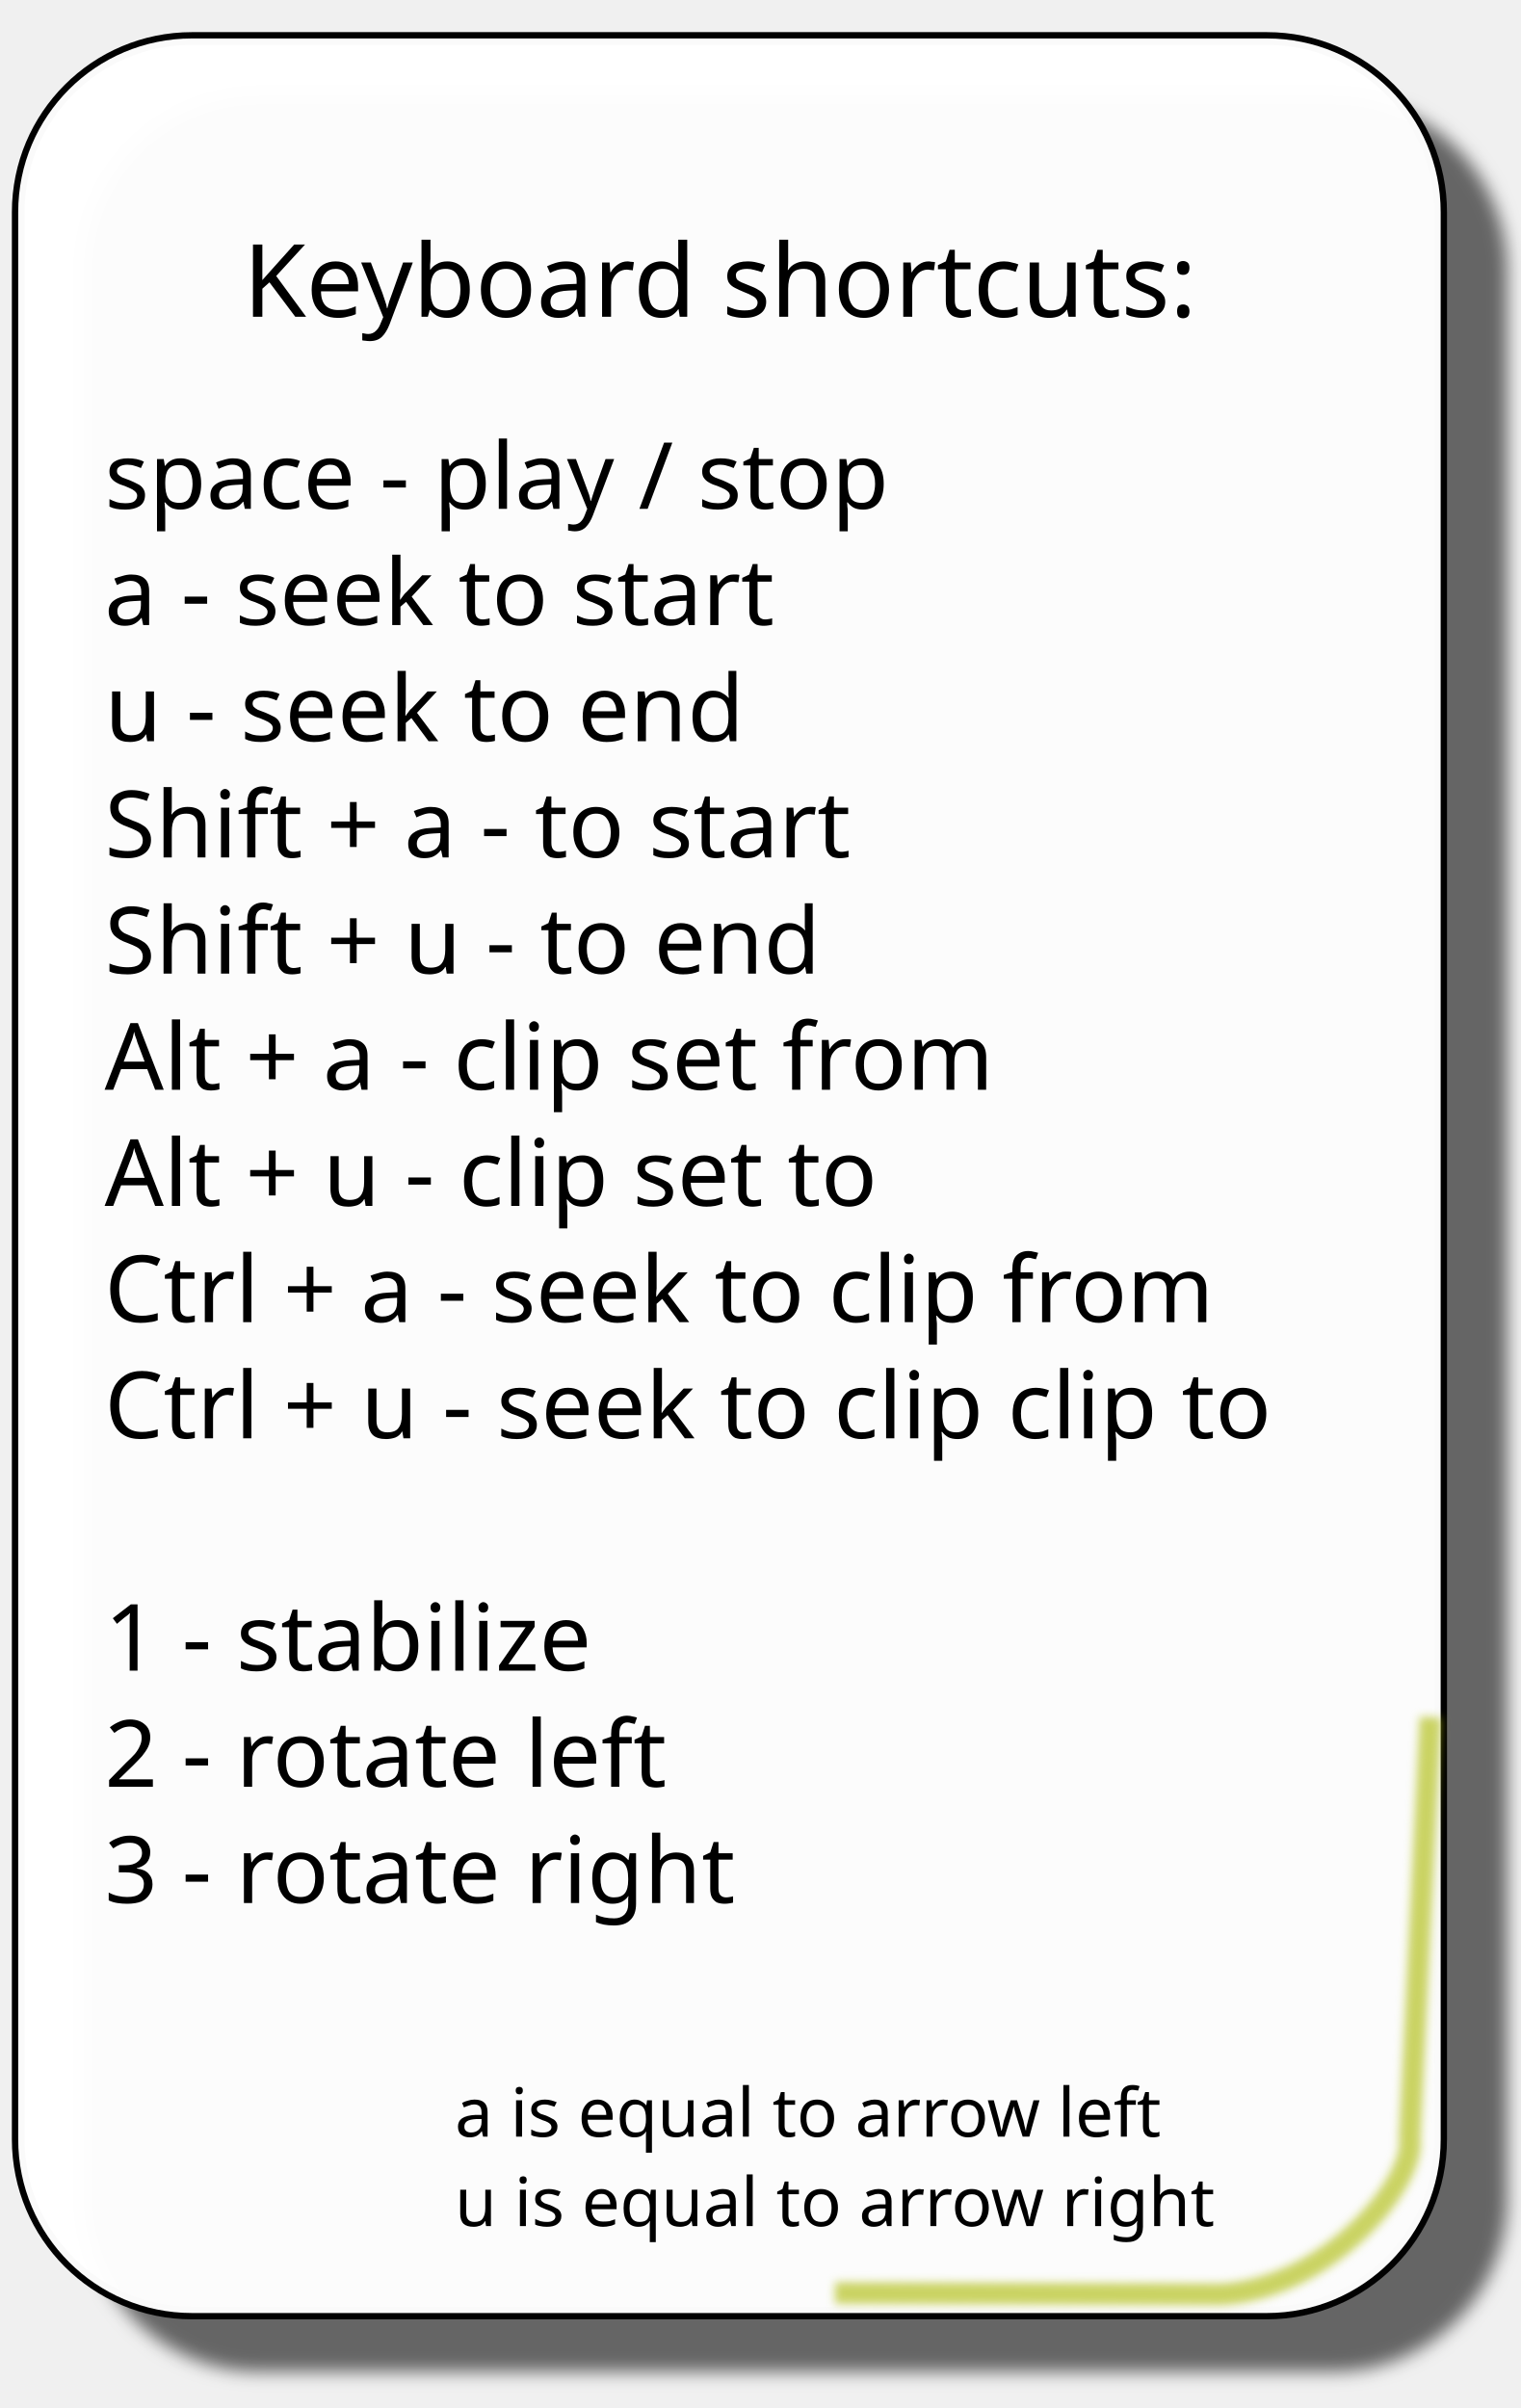
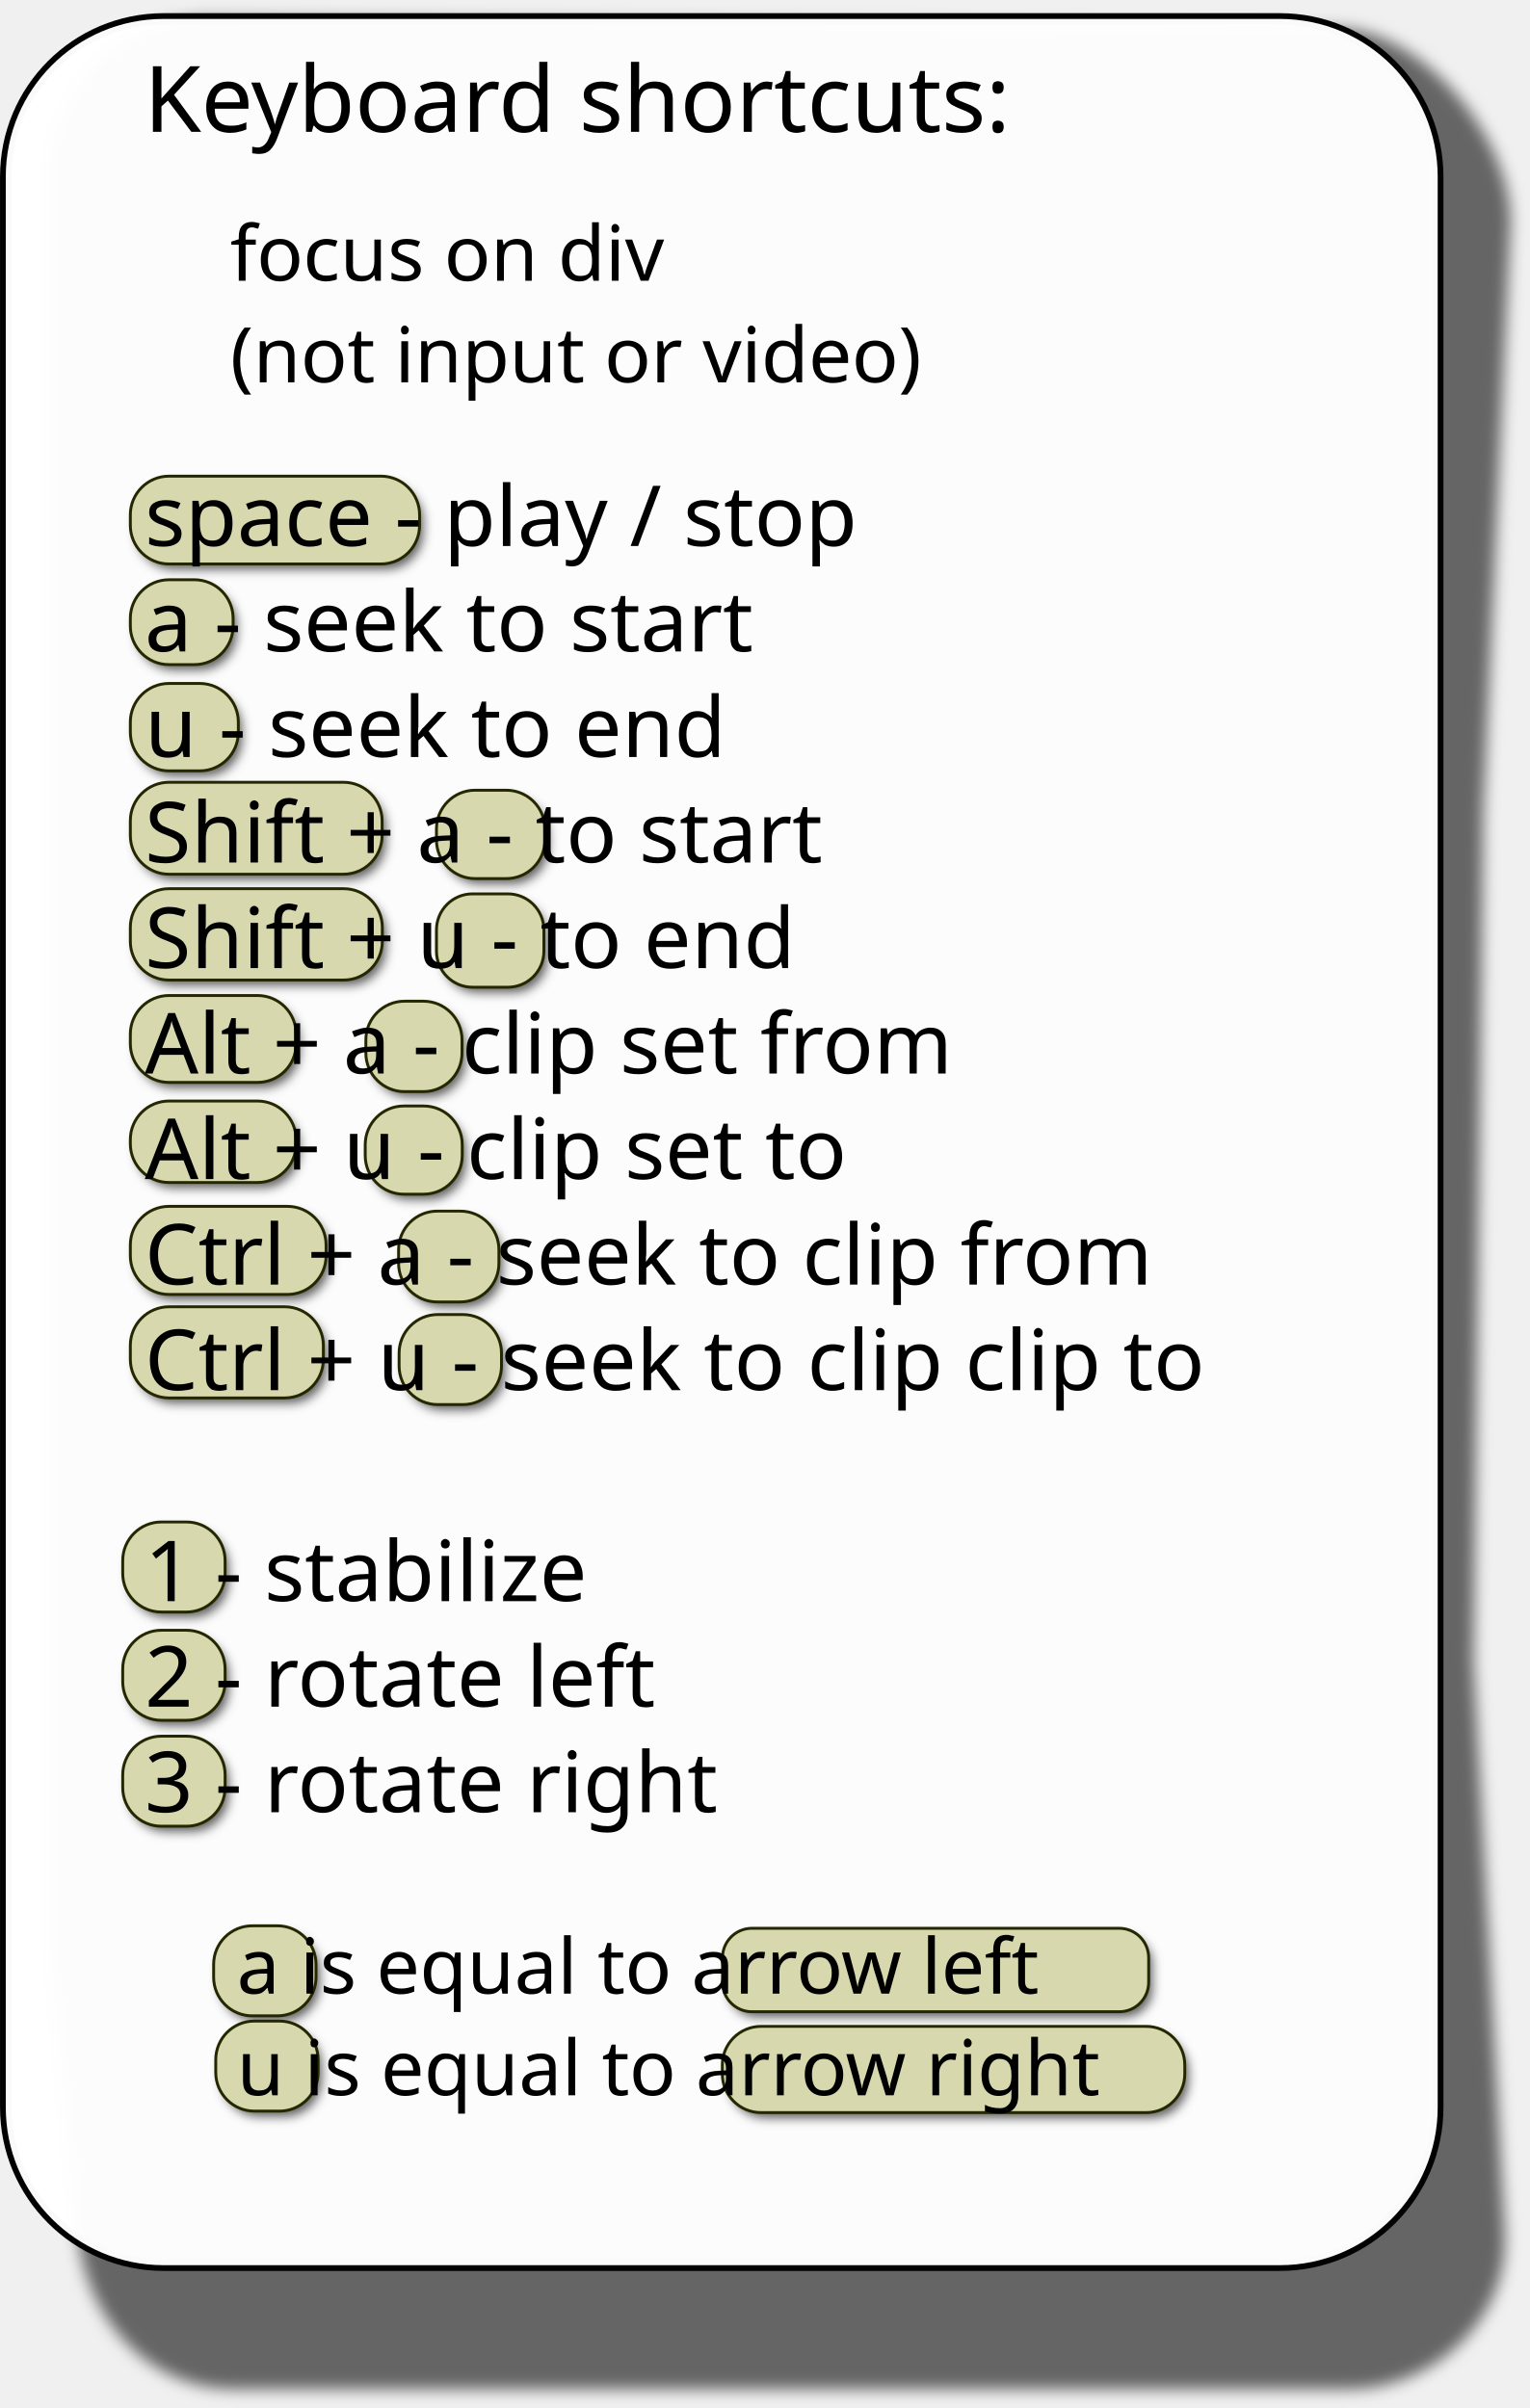
- <svg xmlns="http://www.w3.org/2000/svg" width="240" height="380" viewBox="0 0 63.5 100.542" version="1.1" id="svg1">
+ <svg xmlns="http://www.w3.org/2000/svg" width="265.619" height="418.374" viewBox="0 0 70.278 110.695" version="1.1" id="svg1">
  <defs id="defs1">
-     <filter style="color-interpolation-filters:sRGB" id="filter1" x="-0.015" y="-0.009" width="1.029" height="1.018">
+     <filter style="color-interpolation-filters:sRGB" id="filter1" x="-0.013" y="-0.008" width="1.026" height="1.016">
      <feGaussianBlur stdDeviation="0.359" id="feGaussianBlur1" />
    </filter>
-     <filter style="color-interpolation-filters:sRGB" id="filter12" x="-0.019" y="-0.021" width="1.057" height="1.059">
-       <feGaussianBlur stdDeviation="0.199" id="feGaussianBlur12" />
+     <filter style="color-interpolation-filters:sRGB" id="filter2" x="-0.011" y="-0.007" width="1.022" height="1.014">
+       <feGaussianBlur stdDeviation="0.225" id="feGaussianBlur2" />
    </filter>
  </defs>
-   <g id="layer1">
-     <rect style="mix-blend-mode:normal;fill:#000000;fill-opacity:1;stroke:none;stroke-width:0.767;stroke-linecap:round;stroke-linejoin:round;stroke-dasharray:0.767, 0.767;paint-order:stroke fill markers;filter:url(#filter1);opacity:0.582" id="rect1-7" width="59.388" height="94.97" x="3.544" y="4.051" ry="7.254" />
-     <rect style="fill:#ffffff;fill-opacity:0.98;stroke:#010101;stroke-width:0.529;stroke-linecap:round;stroke-linejoin:round;stroke-dasharray:none;stroke-dashoffset:0;stroke-opacity:1;paint-order:stroke fill markers" id="rect1" width="59.388" height="94.97" x="0.76" y="1.606" ry="7.254" />
-     <text xml:space="preserve" style="font-style:normal;font-variant:normal;font-weight:normal;font-stretch:normal;font-size:4.233px;line-height:1.25;font-family:'FFX LCD';-inkscape-font-specification:'FFX LCD';letter-spacing:0px;word-spacing:0px;fill:#000000;fill-opacity:1;stroke:none;stroke-width:0.265" x="10.158" y="13.23" id="text1">
-       <tspan id="tspan1" style="font-style:normal;font-variant:normal;font-weight:normal;font-stretch:normal;font-family:sans-serif;-inkscape-font-specification:sans-serif;stroke-width:0.265" x="10.158" y="13.23">Keyboard shortcuts:</tspan>
+   <g id="layer1" transform="translate(-0.4949518,-0.7360158)">
+     <path id="rect1-7" style="opacity:0.582;stroke-width:0.767;stroke-linecap:round;stroke-linejoin:round;stroke-dasharray:0.767, 0.767;paint-order:stroke fill markers;filter:url(#filter1)" d="m 10.078,1.599 51.841,0.432 c 4.019,0.034 8.305,5.337 7.973,9.342 l -1.23,26.581 -0.453,39.145 1.441,26.215 c 0.221,4.013 -3.235,7.254 -7.254,7.254 H 11.313 c -4.019,0 -6.887,-3.252 -7.254,-7.254 L 2.824,89.839 V 8.853 c 0,-4.019 3.236,-7.288 7.254,-7.254 z" />
+     <rect style="fill:#ffffff;fill-opacity:0.98;stroke:#010101;stroke-width:0.529;stroke-linecap:round;stroke-linejoin:round;stroke-dasharray:none;stroke-dashoffset:0;stroke-opacity:1;paint-order:stroke fill markers" id="rect1" width="65.806" height="103.26" x="0.76" y="1.606" ry="7.254" />
+     <g id="g22-7" transform="translate(0.4797908,0.1607296)" style="mix-blend-mode:normal;fill:#202020;fill-opacity:0.723;stroke:none;filter:url(#filter2)">
+       <rect style="fill:#202020;fill-opacity:0.723;stroke:none;stroke-width:0.265;stroke-linecap:round;stroke-linejoin:round;stroke-dasharray:none;stroke-opacity:1;paint-order:stroke fill markers" id="rect20-7-0-0-5" width="8.738" height="4.058" x="6.304" y="61.025" ry="1.71" />
+       <rect style="fill:#202020;fill-opacity:0.723;stroke:none;stroke-width:0.265;stroke-linecap:round;stroke-linejoin:round;stroke-dasharray:none;stroke-opacity:1;paint-order:stroke fill markers" id="rect20-7-9" width="13.16" height="3.904" x="6.304" y="22.842" ry="1.71" />
+       <rect style="fill:#202020;fill-opacity:0.723;stroke:none;stroke-width:0.265;stroke-linecap:round;stroke-linejoin:round;stroke-dasharray:none;stroke-opacity:1;paint-order:stroke fill markers" id="rect20-7-5-6" width="4.59" height="3.768" x="6.304" y="27.604" ry="1.71" />
+       <rect style="fill:#202020;fill-opacity:0.723;stroke:none;stroke-width:0.265;stroke-linecap:round;stroke-linejoin:round;stroke-dasharray:none;stroke-opacity:1;paint-order:stroke fill markers" id="rect20-7-7-2" width="4.83" height="3.886" x="6.304" y="32.371" ry="1.71" />
+       <rect style="fill:#202020;fill-opacity:0.723;stroke:none;stroke-width:0.265;stroke-linecap:round;stroke-linejoin:round;stroke-dasharray:none;stroke-opacity:1;paint-order:stroke fill markers" id="rect20-7-0-17" width="11.438" height="4.093" x="6.304" y="36.914" ry="1.71" />
+       <rect style="fill:#202020;fill-opacity:0.723;stroke:none;stroke-width:0.265;stroke-linecap:round;stroke-linejoin:round;stroke-dasharray:none;stroke-opacity:1;paint-order:stroke fill markers" id="rect20-7-8-85" width="4.851" height="3.93" x="20.373" y="37.279" ry="1.71" />
+       <rect style="fill:#202020;fill-opacity:0.723;stroke:none;stroke-width:0.265;stroke-linecap:round;stroke-linejoin:round;stroke-dasharray:none;stroke-opacity:1;paint-order:stroke fill markers" id="rect20-7-0-1-7" width="11.447" height="4.067" x="6.304" y="41.806" ry="1.71" />
+       <rect style="fill:#202020;fill-opacity:0.723;stroke:none;stroke-width:0.265;stroke-linecap:round;stroke-linejoin:round;stroke-dasharray:none;stroke-opacity:1;paint-order:stroke fill markers" id="rect20-7-8-4-4" width="4.804" height="4.16" x="20.373" y="42.043" ry="1.592" />
+       <rect style="fill:#202020;fill-opacity:0.723;stroke:none;stroke-width:0.265;stroke-linecap:round;stroke-linejoin:round;stroke-dasharray:none;stroke-opacity:1;paint-order:stroke fill markers" id="rect20-7-0-6-1" width="7.487" height="3.862" x="6.304" y="46.716" ry="1.71" />
+       <rect style="fill:#202020;fill-opacity:0.723;stroke:none;stroke-width:0.265;stroke-linecap:round;stroke-linejoin:round;stroke-dasharray:none;stroke-opacity:1;paint-order:stroke fill markers" id="rect20-7-8-8-8" width="4.286" height="4.024" x="17.128" y="46.978" ry="1.71" />
+       <rect style="fill:#202020;fill-opacity:0.723;stroke:none;stroke-width:0.265;stroke-linecap:round;stroke-linejoin:round;stroke-dasharray:none;stroke-opacity:1;paint-order:stroke fill markers" id="rect20-7-0-64-5" width="7.487" height="3.612" x="6.304" y="51.567" ry="1.71" />
+       <rect style="fill:#202020;fill-opacity:0.723;stroke:none;stroke-width:0.265;stroke-linecap:round;stroke-linejoin:round;stroke-dasharray:none;stroke-opacity:1;paint-order:stroke fill markers" id="rect20-7-8-9-9" width="4.325" height="3.922" x="17.099" y="51.795" ry="1.71" />
+       <rect style="fill:#202020;fill-opacity:0.723;stroke:none;stroke-width:0.265;stroke-linecap:round;stroke-linejoin:round;stroke-dasharray:none;stroke-opacity:1;paint-order:stroke fill markers" id="rect20-7-0-8-7" width="8.863" height="3.916" x="6.304" y="56.409" ry="1.71" />
+       <rect style="fill:#202020;fill-opacity:0.723;stroke:none;stroke-width:0.265;stroke-linecap:round;stroke-linejoin:round;stroke-dasharray:none;stroke-opacity:1;paint-order:stroke fill markers" id="rect20-7-8-7-5" width="4.478" height="4.042" x="18.632" y="56.628" ry="1.71" />
+       <rect style="fill:#202020;fill-opacity:0.723;stroke:none;stroke-width:0.265;stroke-linecap:round;stroke-linejoin:round;stroke-dasharray:none;stroke-opacity:1;paint-order:stroke fill markers" id="rect20-7-8-6-3" width="4.572" height="4.007" x="18.656" y="61.382" ry="1.71" />
+       <rect style="fill:#202020;fill-opacity:0.723;stroke:none;stroke-width:0.265;stroke-linecap:round;stroke-linejoin:round;stroke-dasharray:none;stroke-opacity:1;paint-order:stroke fill markers" id="rect20-7-8-6-9-8" width="4.572" height="4.007" x="5.954" y="70.918" ry="1.71" />
+       <rect style="fill:#202020;fill-opacity:0.723;stroke:none;stroke-width:0.265;stroke-linecap:round;stroke-linejoin:round;stroke-dasharray:none;stroke-opacity:1;paint-order:stroke fill markers" id="rect20-7-8-6-7-8" width="4.572" height="4.007" x="5.954" y="75.895" ry="1.71" />
+       <rect style="fill:#202020;fill-opacity:0.723;stroke:none;stroke-width:0.265;stroke-linecap:round;stroke-linejoin:round;stroke-dasharray:none;stroke-opacity:1;paint-order:stroke fill markers" id="rect20-7-8-6-5-3" width="4.572" height="4.007" x="5.954" y="80.764" ry="1.71" />
+       <rect style="fill:#202020;fill-opacity:0.723;stroke:none;stroke-width:0.265;stroke-linecap:round;stroke-linejoin:round;stroke-dasharray:none;stroke-opacity:1;paint-order:stroke fill markers" id="rect20-7-8-6-5-6-1" width="4.572" height="4.007" x="10.132" y="89.481" ry="1.71" />
+       <rect style="fill:#202020;fill-opacity:0.723;stroke:none;stroke-width:0.265;stroke-linecap:round;stroke-linejoin:round;stroke-dasharray:none;stroke-opacity:1;paint-order:stroke fill markers" id="rect20-7-8-6-5-98-8" width="4.572" height="4.007" x="10.229" y="93.861" ry="1.71" />
+       <rect style="fill:#202020;fill-opacity:0.723;stroke:none;stroke-width:0.265;stroke-linecap:round;stroke-linejoin:round;stroke-dasharray:none;stroke-opacity:1;paint-order:stroke fill markers" id="rect20-7-8-6-5-0-9" width="21.12" height="3.831" x="33.51" y="94.105" ry="1.71" />
+       <rect style="fill:#202020;fill-opacity:0.723;stroke:none;stroke-width:0.265;stroke-linecap:round;stroke-linejoin:round;stroke-dasharray:none;stroke-opacity:1;paint-order:stroke fill markers" id="rect20-7-8-6-5-4-6" width="19.452" height="3.703" x="33.518" y="89.596" ry="1.286" />
+     </g>
+     <text xml:space="preserve" style="font-style:normal;font-variant:normal;font-weight:normal;font-stretch:normal;font-size:4.233px;line-height:1.25;font-family:'FFX LCD';-inkscape-font-specification:'FFX LCD';letter-spacing:0px;word-spacing:0px;fill:#000000;fill-opacity:1;stroke:none;stroke-width:0.265" x="7.118" y="6.798" id="text1">
+       <tspan id="tspan1" style="font-style:normal;font-variant:normal;font-weight:normal;font-stretch:normal;font-family:Sans;-inkscape-font-specification:Sans;stroke-width:0.265" x="7.118" y="6.798">Keyboard shortcuts:</tspan>
    </text>
-     <text xml:space="preserve" style="font-style:normal;font-variant:normal;font-weight:normal;font-stretch:normal;font-size:3.881px;line-height:1.25;font-family:sans-serif;-inkscape-font-specification:sans-serif;letter-spacing:0px;word-spacing:0px;fill:#000000;fill-opacity:1;stroke:none;stroke-width:0.265" x="4.369" y="21.248" id="text2">
-       <tspan id="tspan2" style="font-style:normal;font-variant:normal;font-weight:normal;font-stretch:normal;font-size:3.881px;font-family:sans-serif;-inkscape-font-specification:sans-serif;stroke-width:0.265" x="4.369" y="21.248">space - play / stop</tspan>
-       <tspan style="font-style:normal;font-variant:normal;font-weight:normal;font-stretch:normal;font-size:3.881px;font-family:sans-serif;-inkscape-font-specification:sans-serif;stroke-width:0.265" x="4.369" y="26.098" id="tspan11">a - seek to start</tspan>
-       <tspan style="font-style:normal;font-variant:normal;font-weight:normal;font-stretch:normal;font-size:3.881px;font-family:sans-serif;-inkscape-font-specification:sans-serif;stroke-width:0.265" x="4.369" y="30.949" id="tspan10">u - seek to end</tspan>
-       <tspan style="font-style:normal;font-variant:normal;font-weight:normal;font-stretch:normal;font-size:3.881px;font-family:sans-serif;-inkscape-font-specification:sans-serif;stroke-width:0.265" x="4.369" y="35.8" id="tspan3">Shift + a - to start</tspan>
-       <tspan style="font-style:normal;font-variant:normal;font-weight:normal;font-stretch:normal;font-size:3.881px;font-family:sans-serif;-inkscape-font-specification:sans-serif;stroke-width:0.265" x="4.369" y="40.651" id="tspan13">Shift + u - to end</tspan>
-       <tspan style="font-style:normal;font-variant:normal;font-weight:normal;font-stretch:normal;font-size:3.881px;font-family:sans-serif;-inkscape-font-specification:sans-serif;stroke-width:0.265" x="4.369" y="45.501" id="tspan9">Alt + a - clip set from</tspan>
-       <tspan style="font-style:normal;font-variant:normal;font-weight:normal;font-stretch:normal;font-size:3.881px;font-family:sans-serif;-inkscape-font-specification:sans-serif;stroke-width:0.265" x="4.369" y="50.352" id="tspan4">Alt + u - clip set to</tspan>
-       <tspan style="font-style:normal;font-variant:normal;font-weight:normal;font-stretch:normal;font-size:3.881px;font-family:sans-serif;-inkscape-font-specification:sans-serif;stroke-width:0.265" x="4.369" y="55.203" id="tspan5">Ctrl + a - seek to clip from</tspan>
-       <tspan style="font-style:normal;font-variant:normal;font-weight:normal;font-stretch:normal;font-size:3.881px;font-family:sans-serif;-inkscape-font-specification:sans-serif;stroke-width:0.265" x="4.369" y="60.053" id="tspan17">Ctrl + u - seek to clip clip to</tspan>
-       <tspan style="font-style:normal;font-variant:normal;font-weight:normal;font-stretch:normal;font-size:3.881px;font-family:sans-serif;-inkscape-font-specification:sans-serif;stroke-width:0.265" x="4.369" y="64.904" id="tspan18" />
-       <tspan style="font-style:normal;font-variant:normal;font-weight:normal;font-stretch:normal;font-size:3.881px;font-family:sans-serif;-inkscape-font-specification:sans-serif;stroke-width:0.265" x="4.369" y="69.755" id="tspan16">1 - stabilize</tspan>
-       <tspan style="font-style:normal;font-variant:normal;font-weight:normal;font-stretch:normal;font-size:3.881px;font-family:sans-serif;-inkscape-font-specification:sans-serif;stroke-width:0.265" x="4.369" y="74.605" id="tspan6">2 - rotate left</tspan>
-       <tspan style="font-style:normal;font-variant:normal;font-weight:normal;font-stretch:normal;font-size:3.881px;font-family:sans-serif;-inkscape-font-specification:sans-serif;stroke-width:0.265" x="4.369" y="79.456" id="tspan7">3 - rotate right</tspan>
-       <tspan style="font-style:normal;font-variant:normal;font-weight:normal;font-stretch:normal;font-size:3.881px;font-family:sans-serif;-inkscape-font-specification:sans-serif;stroke-width:0.265" x="4.369" y="84.307" id="tspan12"> </tspan>
-       <tspan style="font-style:normal;font-variant:normal;font-weight:normal;font-stretch:normal;font-size:3.881px;font-family:sans-serif;-inkscape-font-specification:sans-serif;stroke-width:0.265" x="4.369" y="89.158" id="tspan8" />
+     <g id="g22" transform="translate(0.2467343,-0.1506568)">
+       <rect style="fill:#d7d8ae;fill-opacity:1;stroke:#242700;stroke-width:0.265;stroke-linecap:round;stroke-linejoin:round;stroke-dasharray:none;stroke-opacity:1;paint-order:stroke fill markers" id="rect20-7-0-0" width="8.738" height="4.058" x="6.304" y="61.025" ry="1.71" />
+       <rect style="fill:#d7d8ae;fill-opacity:1;stroke:#242700;stroke-width:0.265;stroke-linecap:round;stroke-linejoin:round;stroke-dasharray:none;stroke-opacity:1;paint-order:stroke fill markers" id="rect20-7" width="13.16" height="3.904" x="6.304" y="22.842" ry="1.71" />
+       <rect style="fill:#d7d8ae;fill-opacity:1;stroke:#242700;stroke-width:0.265;stroke-linecap:round;stroke-linejoin:round;stroke-dasharray:none;stroke-opacity:1;paint-order:stroke fill markers" id="rect20-7-5" width="4.59" height="3.768" x="6.304" y="27.604" ry="1.71" />
+       <rect style="fill:#d7d8ae;fill-opacity:1;stroke:#242700;stroke-width:0.265;stroke-linecap:round;stroke-linejoin:round;stroke-dasharray:none;stroke-opacity:1;paint-order:stroke fill markers" id="rect20-7-7" width="4.83" height="3.886" x="6.304" y="32.371" ry="1.71" />
+       <rect style="fill:#d7d8ae;fill-opacity:1;stroke:#242700;stroke-width:0.265;stroke-linecap:round;stroke-linejoin:round;stroke-dasharray:none;stroke-opacity:1;paint-order:stroke fill markers" id="rect20-7-0" width="11.438" height="4.093" x="6.304" y="36.914" ry="1.71" />
+       <rect style="fill:#d7d8ae;fill-opacity:1;stroke:#242700;stroke-width:0.265;stroke-linecap:round;stroke-linejoin:round;stroke-dasharray:none;stroke-opacity:1;paint-order:stroke fill markers" id="rect20-7-8" width="4.851" height="3.93" x="20.373" y="37.279" ry="1.71" />
+       <rect style="fill:#d7d8ae;fill-opacity:1;stroke:#242700;stroke-width:0.265;stroke-linecap:round;stroke-linejoin:round;stroke-dasharray:none;stroke-opacity:1;paint-order:stroke fill markers" id="rect20-7-0-1" width="11.447" height="4.067" x="6.304" y="41.806" ry="1.71" />
+       <rect style="fill:#d7d8ae;fill-opacity:1;stroke:#242700;stroke-width:0.265;stroke-linecap:round;stroke-linejoin:round;stroke-dasharray:none;stroke-opacity:1;paint-order:stroke fill markers" id="rect20-7-8-4" width="4.804" height="4.16" x="20.373" y="42.043" ry="1.592" />
+       <rect style="fill:#d7d8ae;fill-opacity:1;stroke:#242700;stroke-width:0.265;stroke-linecap:round;stroke-linejoin:round;stroke-dasharray:none;stroke-opacity:1;paint-order:stroke fill markers" id="rect20-7-0-6" width="7.487" height="3.862" x="6.304" y="46.716" ry="1.71" />
+       <rect style="fill:#d7d8ae;fill-opacity:1;stroke:#242700;stroke-width:0.265;stroke-linecap:round;stroke-linejoin:round;stroke-dasharray:none;stroke-opacity:1;paint-order:stroke fill markers" id="rect20-7-8-8" width="4.286" height="4.024" x="17.128" y="46.978" ry="1.71" />
+       <rect style="fill:#d7d8ae;fill-opacity:1;stroke:#242700;stroke-width:0.265;stroke-linecap:round;stroke-linejoin:round;stroke-dasharray:none;stroke-opacity:1;paint-order:stroke fill markers" id="rect20-7-0-64" width="7.487" height="3.612" x="6.304" y="51.567" ry="1.71" />
+       <rect style="fill:#d7d8ae;fill-opacity:1;stroke:#242700;stroke-width:0.265;stroke-linecap:round;stroke-linejoin:round;stroke-dasharray:none;stroke-opacity:1;paint-order:stroke fill markers" id="rect20-7-8-9" width="4.325" height="3.922" x="17.099" y="51.795" ry="1.71" />
+       <rect style="fill:#d7d8ae;fill-opacity:1;stroke:#242700;stroke-width:0.265;stroke-linecap:round;stroke-linejoin:round;stroke-dasharray:none;stroke-opacity:1;paint-order:stroke fill markers" id="rect20-7-0-8" width="8.863" height="3.916" x="6.304" y="56.409" ry="1.71" />
+       <rect style="fill:#d7d8ae;fill-opacity:1;stroke:#242700;stroke-width:0.265;stroke-linecap:round;stroke-linejoin:round;stroke-dasharray:none;stroke-opacity:1;paint-order:stroke fill markers" id="rect20-7-8-7" width="4.478" height="4.042" x="18.632" y="56.628" ry="1.71" />
+       <rect style="fill:#d7d8ae;fill-opacity:1;stroke:#242700;stroke-width:0.265;stroke-linecap:round;stroke-linejoin:round;stroke-dasharray:none;stroke-opacity:1;paint-order:stroke fill markers" id="rect20-7-8-6" width="4.572" height="4.007" x="18.656" y="61.382" ry="1.71" />
+       <rect style="fill:#d7d8ae;fill-opacity:1;stroke:#242700;stroke-width:0.265;stroke-linecap:round;stroke-linejoin:round;stroke-dasharray:none;stroke-opacity:1;paint-order:stroke fill markers" id="rect20-7-8-6-9" width="4.572" height="4.007" x="5.954" y="70.918" ry="1.71" />
+       <rect style="fill:#d7d8ae;fill-opacity:1;stroke:#242700;stroke-width:0.265;stroke-linecap:round;stroke-linejoin:round;stroke-dasharray:none;stroke-opacity:1;paint-order:stroke fill markers" id="rect20-7-8-6-7" width="4.572" height="4.007" x="5.954" y="75.895" ry="1.71" />
+       <rect style="fill:#d7d8ae;fill-opacity:1;stroke:#242700;stroke-width:0.265;stroke-linecap:round;stroke-linejoin:round;stroke-dasharray:none;stroke-opacity:1;paint-order:stroke fill markers" id="rect20-7-8-6-5" width="4.572" height="4.007" x="5.954" y="80.764" ry="1.71" />
+       <rect style="fill:#d7d8ae;fill-opacity:1;stroke:#242700;stroke-width:0.265;stroke-linecap:round;stroke-linejoin:round;stroke-dasharray:none;stroke-opacity:1;paint-order:stroke fill markers" id="rect20-7-8-6-5-6" width="4.572" height="4.007" x="10.132" y="89.481" ry="1.71" />
+       <rect style="fill:#d7d8ae;fill-opacity:1;stroke:#242700;stroke-width:0.265;stroke-linecap:round;stroke-linejoin:round;stroke-dasharray:none;stroke-opacity:1;paint-order:stroke fill markers" id="rect20-7-8-6-5-98" width="4.572" height="4.007" x="10.229" y="93.861" ry="1.71" />
+       <rect style="fill:#d7d8ae;fill-opacity:1;stroke:#242700;stroke-width:0.265;stroke-linecap:round;stroke-linejoin:round;stroke-dasharray:none;stroke-opacity:1;paint-order:stroke fill markers" id="rect20-7-8-6-5-0" width="21.12" height="3.831" x="33.51" y="94.105" ry="1.71" />
+       <rect style="fill:#d7d8ae;fill-opacity:1;stroke:#242700;stroke-width:0.265;stroke-linecap:round;stroke-linejoin:round;stroke-dasharray:none;stroke-opacity:1;paint-order:stroke fill markers" id="rect20-7-8-6-5-4" width="19.452" height="3.703" x="33.518" y="89.596" ry="1.286" />
+     </g>
+     <text xml:space="preserve" style="font-style:normal;font-variant:normal;font-weight:normal;font-stretch:normal;font-size:3.881px;line-height:1.25;font-family:Sans;-inkscape-font-specification:Sans;letter-spacing:0px;word-spacing:0px;fill:#000000;fill-opacity:1;stroke:none;stroke-width:0.265" x="7.15" y="25.834" id="text2">
+       <tspan id="tspan2" style="font-style:normal;font-variant:normal;font-weight:normal;font-stretch:normal;font-size:3.881px;font-family:Sans;-inkscape-font-specification:Sans;stroke-width:0.265" x="7.15" y="25.834">space - play / stop</tspan>
+       <tspan style="font-style:normal;font-variant:normal;font-weight:normal;font-stretch:normal;font-size:3.881px;font-family:Sans;-inkscape-font-specification:Sans;stroke-width:0.265" x="7.15" y="30.684" id="tspan11">a - seek to start</tspan>
+       <tspan style="font-style:normal;font-variant:normal;font-weight:normal;font-stretch:normal;font-size:3.881px;font-family:Sans;-inkscape-font-specification:Sans;stroke-width:0.265" x="7.15" y="35.535" id="tspan10">u - seek to end</tspan>
+       <tspan style="font-style:normal;font-variant:normal;font-weight:normal;font-stretch:normal;font-size:3.881px;font-family:Sans;-inkscape-font-specification:Sans;stroke-width:0.265" x="7.15" y="40.386" id="tspan3">Shift + a - to start</tspan>
+       <tspan style="font-style:normal;font-variant:normal;font-weight:normal;font-stretch:normal;font-size:3.881px;font-family:Sans;-inkscape-font-specification:Sans;stroke-width:0.265" x="7.15" y="45.237" id="tspan13">Shift + u - to end</tspan>
+       <tspan style="font-style:normal;font-variant:normal;font-weight:normal;font-stretch:normal;font-size:3.881px;font-family:Sans;-inkscape-font-specification:Sans;stroke-width:0.265" x="7.15" y="50.087" id="tspan9">Alt + a - clip set from</tspan>
+       <tspan style="font-style:normal;font-variant:normal;font-weight:normal;font-stretch:normal;font-size:3.881px;font-family:Sans;-inkscape-font-specification:Sans;stroke-width:0.265" x="7.15" y="54.938" id="tspan4">Alt + u - clip set to</tspan>
+       <tspan style="font-style:normal;font-variant:normal;font-weight:normal;font-stretch:normal;font-size:3.881px;font-family:Sans;-inkscape-font-specification:Sans;stroke-width:0.265" x="7.15" y="59.789" id="tspan5">Ctrl + a - seek to clip from</tspan>
+       <tspan style="font-style:normal;font-variant:normal;font-weight:normal;font-stretch:normal;font-size:3.881px;font-family:Sans;-inkscape-font-specification:Sans;stroke-width:0.265" x="7.15" y="64.639" id="tspan17">Ctrl + u - seek to clip clip to</tspan>
+       <tspan style="font-style:normal;font-variant:normal;font-weight:normal;font-stretch:normal;font-size:3.881px;font-family:Sans;-inkscape-font-specification:Sans;stroke-width:0.265" x="7.15" y="69.49" id="tspan18" />
+       <tspan style="font-style:normal;font-variant:normal;font-weight:normal;font-stretch:normal;font-size:3.881px;font-family:Sans;-inkscape-font-specification:Sans;stroke-width:0.265" x="7.15" y="74.341" id="tspan16">1 - stabilize</tspan>
+       <tspan style="font-style:normal;font-variant:normal;font-weight:normal;font-stretch:normal;font-size:3.881px;font-family:Sans;-inkscape-font-specification:Sans;stroke-width:0.265" x="7.15" y="79.191" id="tspan6">2 - rotate left</tspan>
+       <tspan style="font-style:normal;font-variant:normal;font-weight:normal;font-stretch:normal;font-size:3.881px;font-family:Sans;-inkscape-font-specification:Sans;stroke-width:0.265" x="7.15" y="84.042" id="tspan7">3 - rotate right</tspan>
+       <tspan style="font-style:normal;font-variant:normal;font-weight:normal;font-stretch:normal;font-size:3.881px;font-family:Sans;-inkscape-font-specification:Sans;stroke-width:0.265" x="7.15" y="88.893" id="tspan12"> </tspan>
+       <tspan style="font-style:normal;font-variant:normal;font-weight:normal;font-stretch:normal;font-size:3.881px;font-family:Sans;-inkscape-font-specification:Sans;stroke-width:0.265" x="7.15" y="93.744" id="tspan8" />
    </text>
-     <path style="fill:none;fill-opacity:1;stroke:#aab800;stroke-width:0.9;stroke-linecap:butt;stroke-linejoin:miter;stroke-dasharray:none;stroke-opacity:0.607;filter:url(#filter12)" d="m 34.862,95.741 16.171,0.059 c 4.519,-0.309 8.097,-4.725 7.823,-6.531 L 59.721,71.697" id="path12" />
-     <text xml:space="preserve" style="font-style:normal;font-variant:normal;font-weight:normal;font-stretch:normal;font-size:2.822px;line-height:1.25;font-family:'FFX LCD';-inkscape-font-specification:'FFX LCD';letter-spacing:0px;word-spacing:0px;fill:#000000;fill-opacity:1;stroke:none;stroke-width:0.265" x="18.995" y="89.211" id="text14">
-       <tspan id="tspan14" style="font-style:normal;font-variant:normal;font-weight:normal;font-stretch:normal;font-size:2.822px;font-family:sans-serif;-inkscape-font-specification:sans-serif;stroke-width:0.265" x="18.995" y="89.211">a is equal to arrow left</tspan>
-       <tspan style="font-style:normal;font-variant:normal;font-weight:normal;font-stretch:normal;font-size:2.822px;font-family:sans-serif;-inkscape-font-specification:sans-serif;stroke-width:0.265" x="18.995" y="92.947" id="tspan15">u is equal to arrow right</tspan>
+     <text xml:space="preserve" style="font-style:normal;font-variant:normal;font-weight:normal;font-stretch:normal;font-size:3.528px;line-height:1.25;font-family:'FFX LCD';-inkscape-font-specification:'FFX LCD';letter-spacing:0px;word-spacing:0px;fill:#000000;fill-opacity:1;stroke:none;stroke-width:0.265" x="11.381" y="92.381" id="text14">
+       <tspan id="tspan14" style="font-style:normal;font-variant:normal;font-weight:normal;font-stretch:normal;font-size:3.528px;font-family:Sans;-inkscape-font-specification:Sans;stroke-width:0.265" x="11.381" y="92.381">a is equal to arrow left</tspan>
+       <tspan style="font-style:normal;font-variant:normal;font-weight:normal;font-stretch:normal;font-size:3.528px;font-family:Sans;-inkscape-font-specification:Sans;stroke-width:0.265" x="11.381" y="97.051" id="tspan15">u is equal to arrow right</tspan>
+     </text>
+     <text xml:space="preserve" style="font-style:normal;font-variant:normal;font-weight:normal;font-stretch:normal;font-size:3.528px;line-height:1.25;font-family:'FFX LCD';-inkscape-font-specification:'FFX LCD';letter-spacing:0px;word-spacing:0px;fill:#000000;fill-opacity:1;stroke:none;stroke-width:0.265" x="11.078" y="13.643" id="text19">
+       <tspan id="tspan19" style="font-style:normal;font-variant:normal;font-weight:normal;font-stretch:normal;font-size:3.528px;font-family:Sans;-inkscape-font-specification:Sans;stroke-width:0.265" x="11.078" y="13.643">focus on div </tspan>
+       <tspan style="font-style:normal;font-variant:normal;font-weight:normal;font-stretch:normal;font-size:3.528px;font-family:Sans;-inkscape-font-specification:Sans;stroke-width:0.265" x="11.078" y="18.313" id="tspan20">(not input or video)</tspan>
    </text>
  </g>
</svg>
